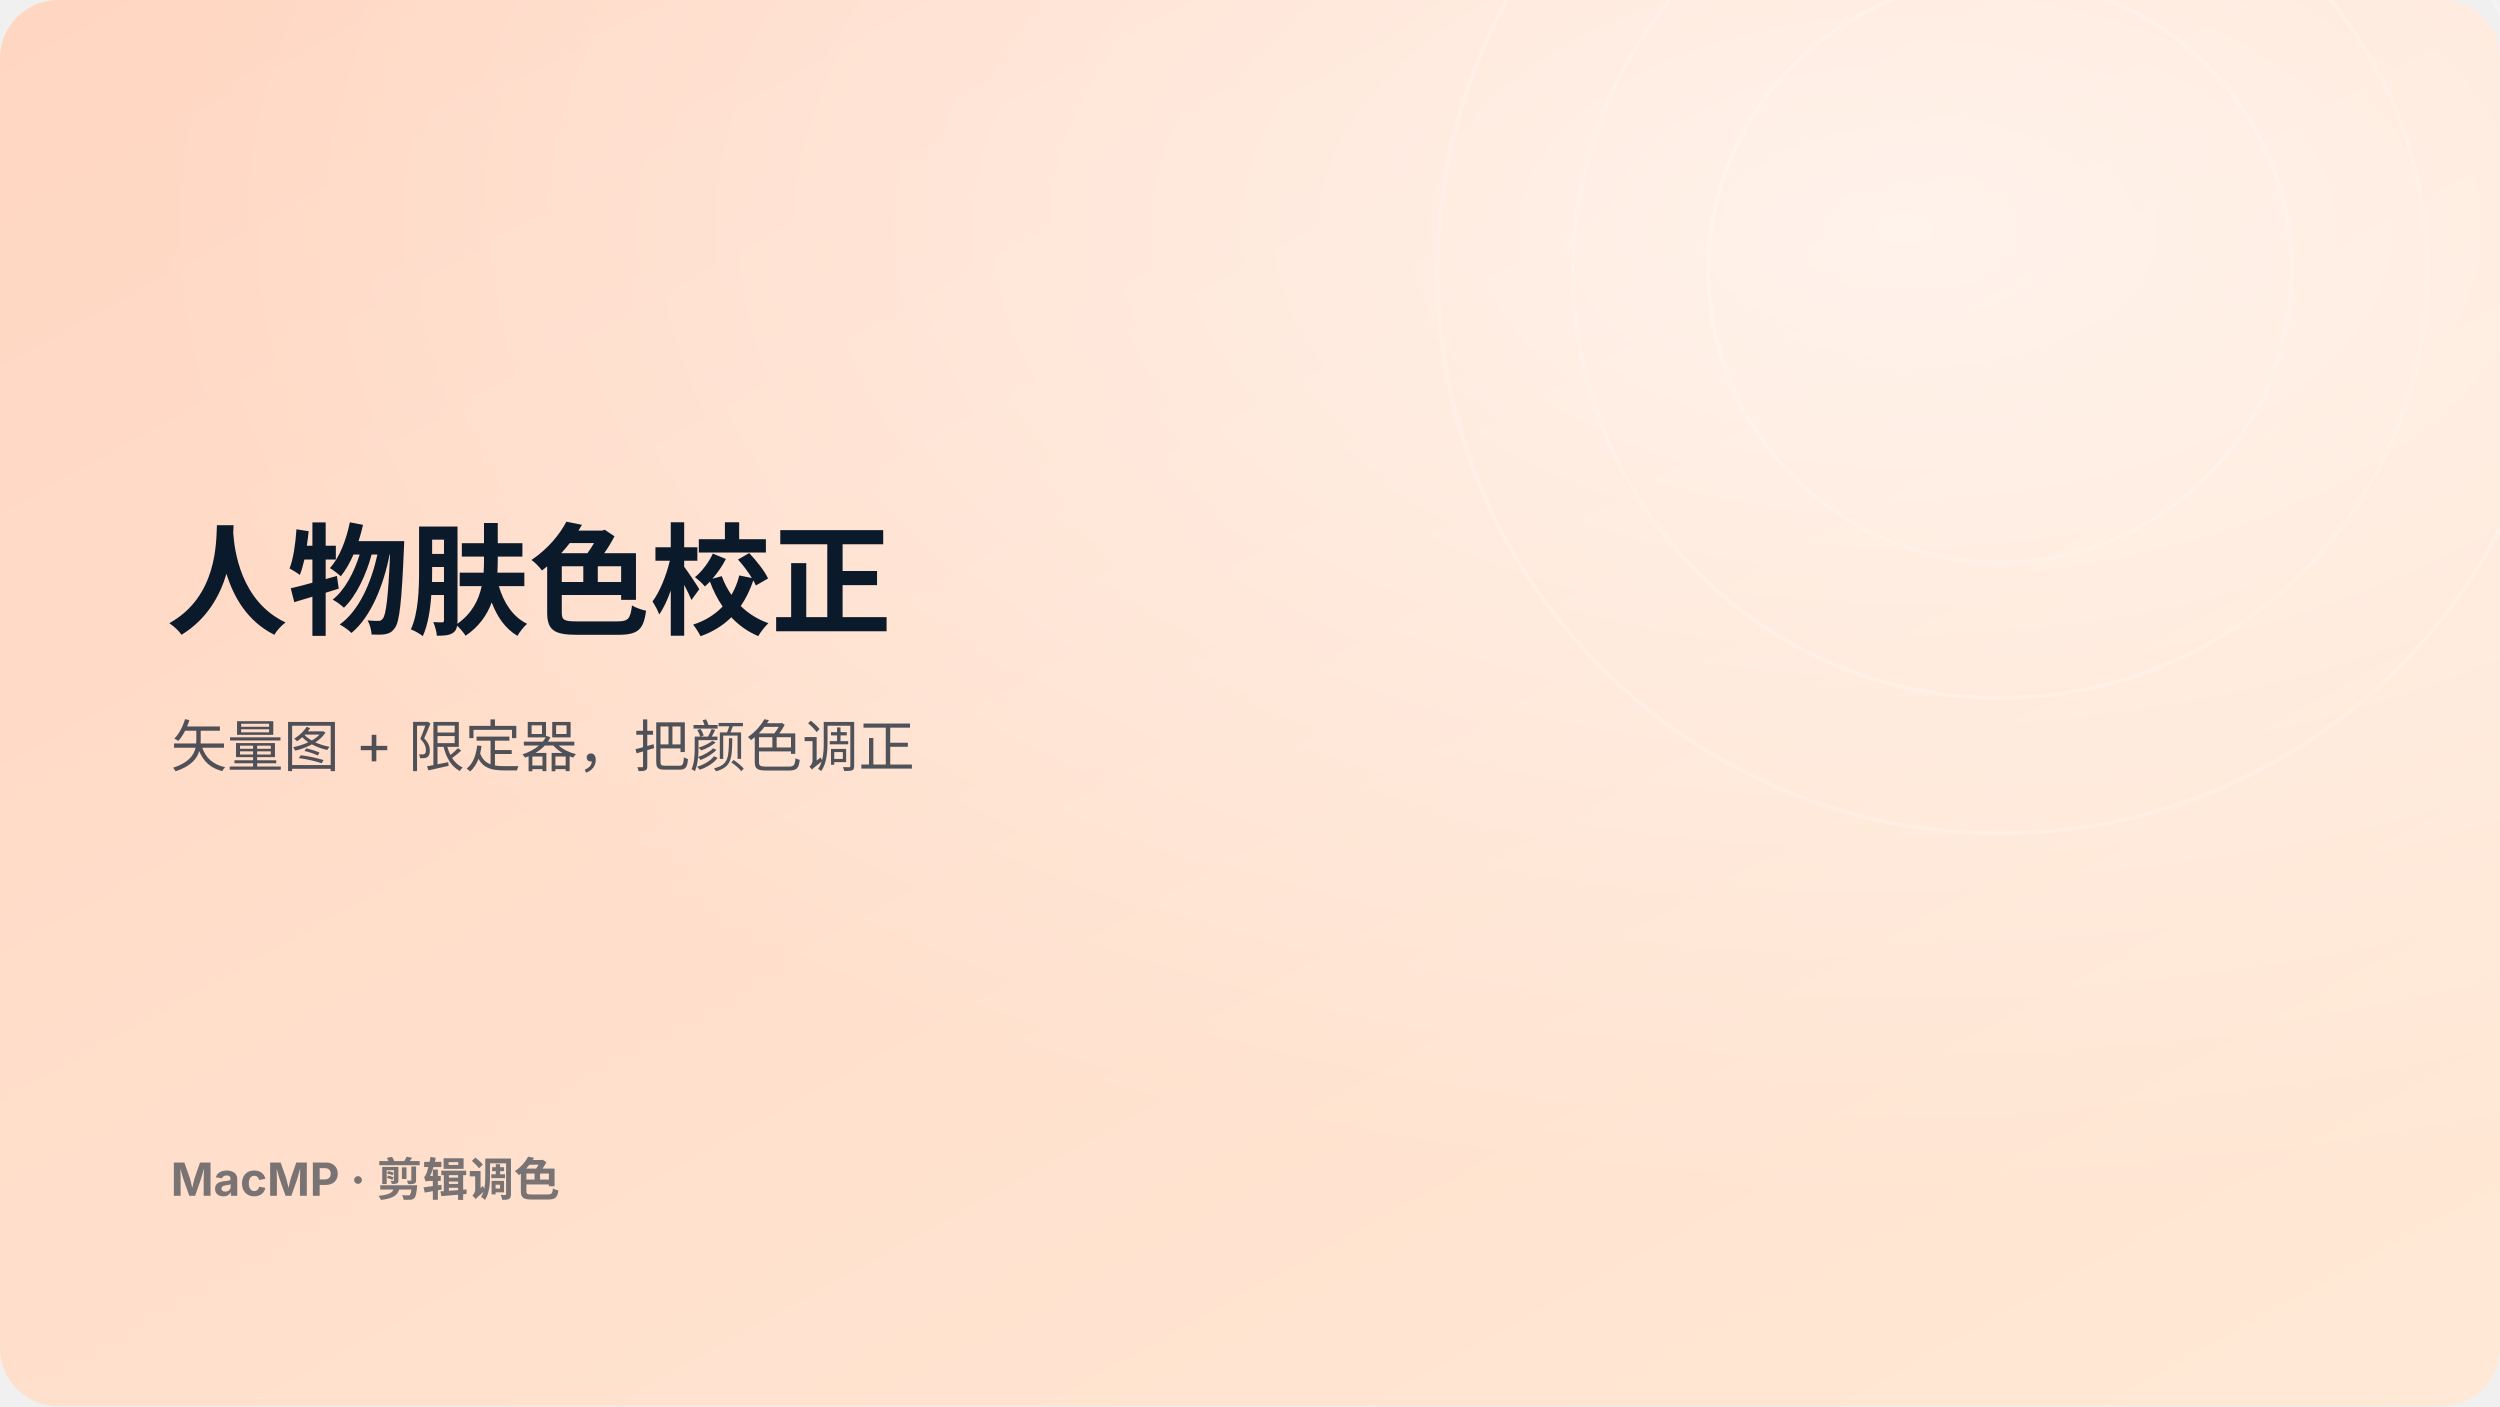
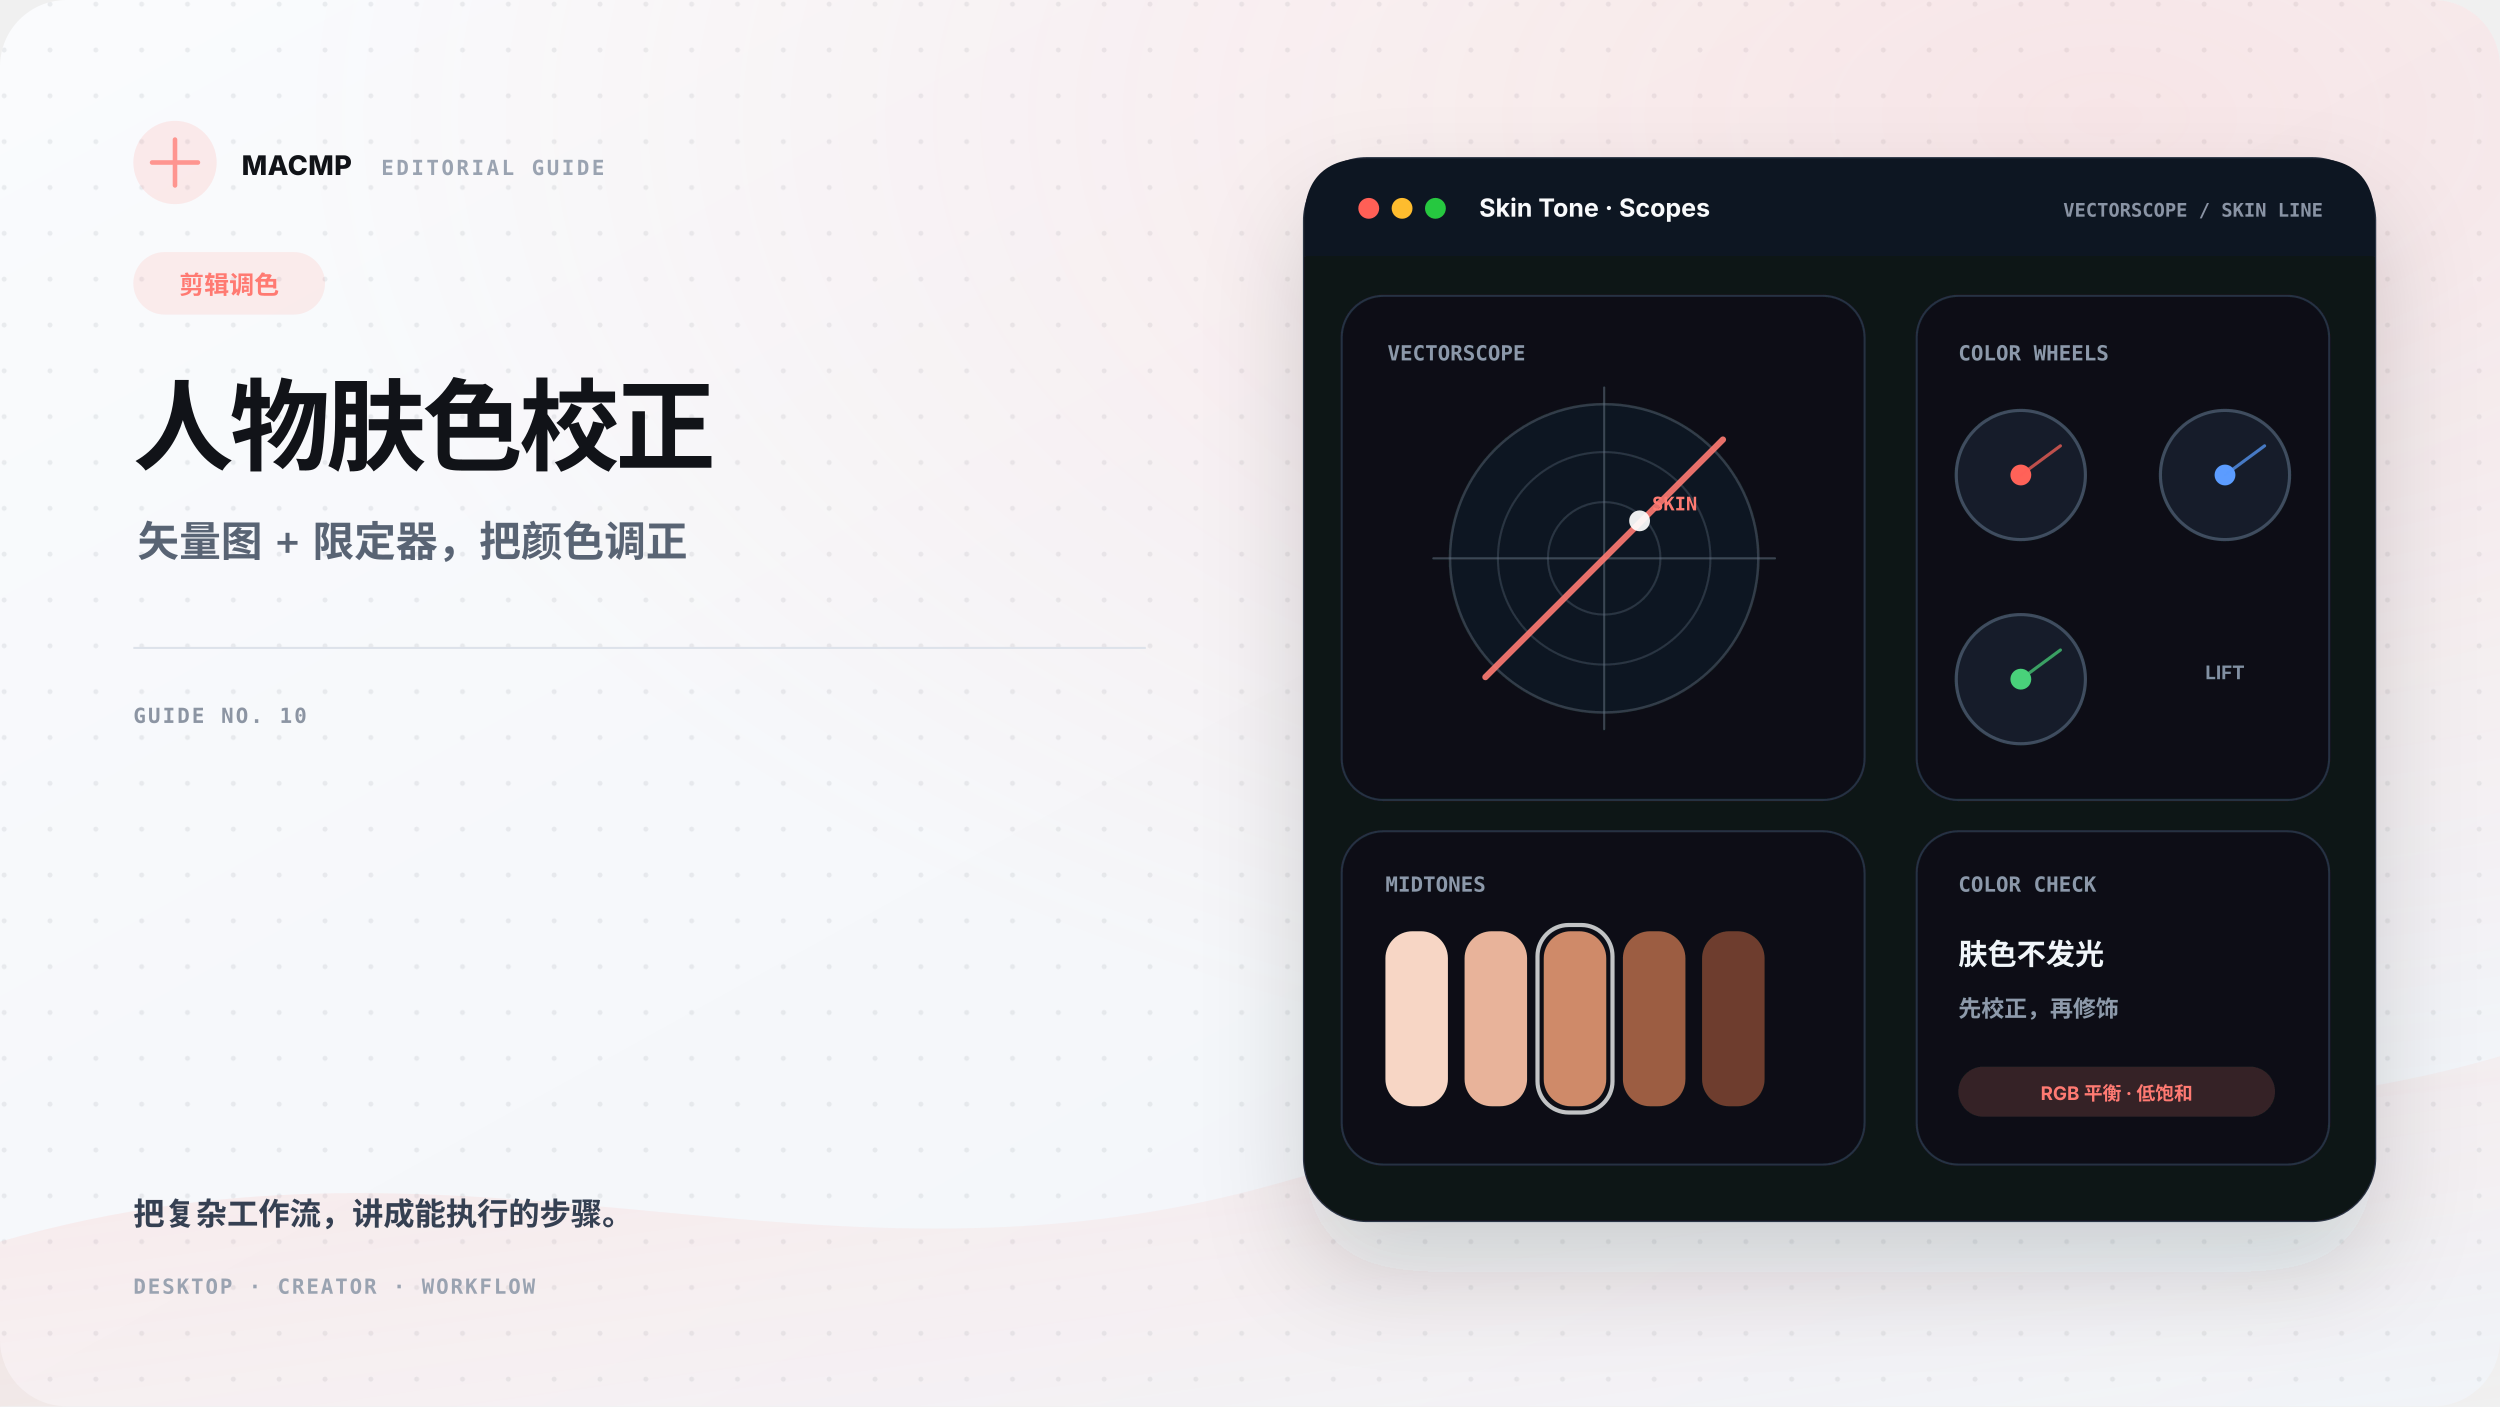
- <svg xmlns="http://www.w3.org/2000/svg" viewBox="0 0 1200 675" role="img" aria-labelledby="t">
+ <svg xmlns="http://www.w3.org/2000/svg" viewBox="0 0 1200 675" role="img" aria-labelledby="title">
  <defs>
-     <linearGradient id="bg" x1="0" y1="0" x2="1" y2="1">
-       <stop offset="0" stop-color="#ffd6c2" />
-       <stop offset="1" stop-color="#ffe9d6" />
+     <linearGradient id="page" x1="0" y1="0" x2="1" y2="1">
+       <stop stop-color="#FAFBFD" />
+       <stop offset="1" stop-color="#F1F4F8" />
    </linearGradient>
-     <radialGradient id="glow" cx="76%" cy="16%" r="70%">
-       <stop offset="0" stop-color="#ffffff" stop-opacity=".62" />
-       <stop offset="1" stop-color="#ffffff" stop-opacity="0" />
+     <radialGradient id="halo" cx="84%" cy="8%" r="72%">
+       <stop stop-color="#FF7A72" stop-opacity=".15" />
+       <stop offset="1" stop-color="#FF7A72" stop-opacity="0" />
    </radialGradient>
+     <linearGradient id="accentWash" x1="0" y1="0" x2="1" y2="1">
+       <stop stop-color="#FF7A72" stop-opacity=".13" />
+       <stop offset="1" stop-color="#FF7A72" stop-opacity="0" />
+     </linearGradient>
+     <linearGradient id="mediaGradient" x1="0" y1="0" x2="1" y2="1">
+       <stop stop-color="#FF7A72" />
+       <stop offset=".52" stop-color="#7B5CFF" />
+       <stop offset="1" stop-color="#00D2C8" />
+     </linearGradient>
+     <filter id="shadow" x="-25%" y="-20%" width="160%" height="170%">
+       <feDropShadow dx="0" dy="24" stdDeviation="24" flood-color="#182033" flood-opacity=".16" />
+     </filter>
+     <pattern id="dots" width="22" height="22" patternUnits="userSpaceOnUse">
+       <circle cx="2" cy="2" r="1.2" fill="#172033" fill-opacity=".07" />
+     </pattern>
+     <clipPath id="windowClip">
+       <rect x="626" y="76" width="514" height="510" rx="30" />
+     </clipPath>
  </defs>
-   <rect width="1200" height="675" rx="28" fill="url(#bg)" />
-   <rect width="1200" height="675" rx="28" fill="url(#glow)" />
-   <g opacity=".18" fill="none" stroke="#fff" stroke-width="2">
-     <circle cx="960" cy="130" r="140" />
-     <circle cx="960" cy="130" r="205" />
-     <circle cx="960" cy="130" r="270" />
+   <rect width="1200" height="675" rx="32" fill="url(#page)" />
+   <rect width="1200" height="675" rx="32" fill="url(#dots)" />
+   <rect width="1200" height="675" rx="32" fill="url(#halo)" />
+   <path d="M0 596 C228 530 393 632 617 567 C823 507 1017 561 1200 507 V675 H0Z" fill="url(#accentWash)" />
+   <g transform="translate(64 58)">
+     <g>
+       <circle cx="20" cy="20" r="20" fill="#FF7A72" fill-opacity=".13" />
+       <path d="M20 9 L20 31 M9 20 L31 20" stroke="#FF7A72" stroke-width="2.2" stroke-linecap="round" opacity=".75" />
+     </g>
+     <text x="52" y="26" font-family="-apple-system,BlinkMacSystemFont,'PingFang SC','Hiragino Sans GB','Helvetica Neue',sans-serif" font-size="13" font-weight="800" fill="#111318" letter-spacing=".2">MACMP</text>
+     <text x="119" y="26" font-family="'SFMono-Regular',Menlo,Monaco,monospace" font-size="10" font-weight="700" fill="#9AA3B1" letter-spacing="1.2">EDITORIAL GUIDE</text>
+     <rect x="0" y="63" width="92" height="30" rx="15" fill="#FF7A72" fill-opacity=".12" />
+     <text x="46" y="83" font-family="-apple-system,BlinkMacSystemFont,'PingFang SC','Hiragino Sans GB','Helvetica Neue',sans-serif" font-size="12" font-weight="750" fill="#FF7A72" text-anchor="middle">剪辑调色</text>
+     <text x="0" y="164" font-family="-apple-system,BlinkMacSystemFont,'PingFang SC','Hiragino Sans GB','Helvetica Neue',sans-serif" font-size="48" font-weight="850" fill="#111318" letter-spacing="-1.7">人物肤色校正</text>
+     <text x="2" y="209" font-family="-apple-system,BlinkMacSystemFont,'PingFang SC','Hiragino Sans GB','Helvetica Neue',sans-serif" font-size="20" font-weight="550" fill="#596474">矢量图 + 限定器，把颜色调正</text>
+     <line x1="0" y1="253" x2="486" y2="253" stroke="#DDE2EA" stroke-width="1" />
+     <text x="0" y="289" font-family="'SFMono-Regular',Menlo,Monaco,monospace" font-size="10" font-weight="750" fill="#8C95A3" letter-spacing="1">GUIDE NO. 10</text>
+     <text x="0" y="530" font-family="-apple-system,BlinkMacSystemFont,'PingFang SC','Hiragino Sans GB','Helvetica Neue',sans-serif" font-size="15" font-weight="650" fill="#354052">把复杂工作流，讲成能执行的步骤。</text>
+     <text x="0" y="563" font-family="'SFMono-Regular',Menlo,Monaco,monospace" font-size="10" font-weight="700" fill="#9AA3B1" letter-spacing=".9">DESKTOP · CREATOR · WORKFLOW</text>
  </g>
-   <text x="80" y="300" font-family="-apple-system,BlinkMacSystemFont,PingFang SC,Helvetica Neue,sans-serif" font-size="58" font-weight="800" fill="#0b1a2b">人物肤色校正</text>
-   <text x="82" y="368" font-family="-apple-system,BlinkMacSystemFont,PingFang SC,Helvetica Neue,sans-serif" font-size="27" fill="#0b1a2b" opacity=".72">矢量图 + 限定器，把颜色调正</text>
-   <text x="82" y="574" font-family="-apple-system,BlinkMacSystemFont,PingFang SC,Helvetica Neue,sans-serif" font-size="22" font-weight="700" fill="#0b1a2b" opacity=".55">MacMP · 剪辑调色</text>
+   <g filter="url(#shadow)">
+     <rect x="626" y="76" width="514" height="510" rx="30" fill="#0B0F16" stroke="#2A3444" stroke-width="1.2" />
+     <path d="M626 106 Q626 76 656 76 H1110 Q1140 76 1140 106 V123 H626 Z" fill="#111722" />
+     <circle cx="657" cy="100" r="5" fill="#FF5F57" fill-opacity="1" stroke="none" stroke-opacity="1" stroke-width="1" />
+     <circle cx="673" cy="100" r="5" fill="#FEBC2E" fill-opacity="1" stroke="none" stroke-opacity="1" stroke-width="1" />
+     <circle cx="689" cy="100" r="5" fill="#28C840" fill-opacity="1" stroke="none" stroke-opacity="1" stroke-width="1" />
+     <text x="710" y="104" font-family="-apple-system,BlinkMacSystemFont,'PingFang SC','Hiragino Sans GB','Helvetica Neue',sans-serif" font-size="12" font-weight="700" fill="#F8FAFC">Skin Tone · Scopes</text>
+     <text x="1115" y="104" font-family="'SFMono-Regular',Menlo,Monaco,monospace" font-size="9" font-weight="700" fill="#8994A5" text-anchor="end">VECTORSCOPE  /  SKIN LINE</text>
+     <g clip-path="url(#windowClip)">
+       <rect x="626" y="123" width="514" height="463" fill="#0B0F16" />
+       <rect x="626" y="123" width="514" height="463" fill="#FF7A72" fill-opacity=".025" />
+       <rect x="644" y="142" width="251" height="242" rx="20" fill="#0C1118" fill-opacity="1" stroke="#253043" stroke-opacity="1" stroke-width="1" />
+       <text x="666" y="173" font-family="'SFMono-Regular',Menlo,Monaco,monospace" font-size="10" font-weight="750" fill="#8C98AA" fill-opacity="1" text-anchor="start">VECTORSCOPE</text>
+       <circle cx="770" cy="268" r="74" fill="#0F1822" fill-opacity="1" stroke="#6B7889" stroke-opacity="0.4" stroke-width="1.2" />
+       <circle cx="770" cy="268" r="51" fill="none" fill-opacity="1" stroke="#4A586B" stroke-opacity="0.45" stroke-width="1" />
+       <circle cx="770" cy="268" r="27" fill="none" fill-opacity="1" stroke="#4A586B" stroke-opacity="0.45" stroke-width="1" />
+       <line x1="688" y1="268" x2="852" y2="268" stroke="#697789" stroke-width="1" stroke-opacity="0.5" stroke-linecap="round" />
+       <line x1="770" y1="186" x2="770" y2="350" stroke="#697789" stroke-width="1" stroke-opacity="0.5" stroke-linecap="round" />
+       <line x1="713" y1="325" x2="827" y2="211" stroke="#FF7A72" stroke-width="3" stroke-opacity="0.9" stroke-linecap="round" />
+       <circle cx="787" cy="250" r="5" fill="#FFFFFF" fill-opacity="0.92" stroke="none" stroke-opacity="1" stroke-width="1" />
+       <text x="793" y="245" font-family="'SFMono-Regular',Menlo,Monaco,monospace" font-size="9" font-weight="800" fill="#FF7A72" fill-opacity="1" text-anchor="start">SKIN</text>
+       <rect x="644" y="399" width="251" height="160" rx="20" fill="#0C1118" fill-opacity="1" stroke="#253043" stroke-opacity="1" stroke-width="1" />
+       <text x="665" y="428" font-family="'SFMono-Regular',Menlo,Monaco,monospace" font-size="10" font-weight="750" fill="#8C98AA" fill-opacity="1" text-anchor="start">MIDTONES</text>
+       <rect x="665" y="447" width="30" height="84" rx="13" fill="#F7D6C5" fill-opacity="1" stroke="none" stroke-opacity="1" stroke-width="1" />
+       <rect x="703" y="447" width="30" height="84" rx="13" fill="#E8B39A" fill-opacity="1" stroke="none" stroke-opacity="1" stroke-width="1" />
+       <rect x="741" y="447" width="30" height="84" rx="13" fill="#CF8A69" fill-opacity="1" stroke="none" stroke-opacity="1" stroke-width="1" />
+       <rect x="738" y="444" width="36" height="90" rx="15" fill="none" fill-opacity="1" stroke="#FFFFFF" stroke-opacity="0.75" stroke-width="2" />
+       <rect x="779" y="447" width="30" height="84" rx="13" fill="#9C5D42" fill-opacity="1" stroke="none" stroke-opacity="1" stroke-width="1" />
+       <rect x="817" y="447" width="30" height="84" rx="13" fill="#6E3E2D" fill-opacity="1" stroke="none" stroke-opacity="1" stroke-width="1" />
+       <rect x="920" y="142" width="198" height="242" rx="20" fill="#0C1118" fill-opacity="1" stroke="#253043" stroke-opacity="1" stroke-width="1" />
+       <text x="940" y="173" font-family="'SFMono-Regular',Menlo,Monaco,monospace" font-size="10" font-weight="750" fill="#8C98AA" fill-opacity="1" text-anchor="start">COLOR WHEELS</text>
+       <circle cx="970" cy="228" r="31" fill="#151F2B" fill-opacity="1" stroke="#4B5A6E" stroke-opacity="0.8" stroke-width="1.5" />
+       <circle cx="970" cy="228" r="5" fill="#FF6259" fill-opacity="1" stroke="none" stroke-opacity="1" stroke-width="1" />
+       <line x1="970" y1="228" x2="989" y2="214" stroke="#FF6259" stroke-width="1.5" stroke-opacity="0.72" stroke-linecap="round" />
+       <circle cx="1068" cy="228" r="31" fill="#151F2B" fill-opacity="1" stroke="#4B5A6E" stroke-opacity="0.8" stroke-width="1.5" />
+       <circle cx="1068" cy="228" r="5" fill="#5B9CFF" fill-opacity="1" stroke="none" stroke-opacity="1" stroke-width="1" />
+       <line x1="1068" y1="228" x2="1087" y2="214" stroke="#5B9CFF" stroke-width="1.5" stroke-opacity="0.72" stroke-linecap="round" />
+       <circle cx="970" cy="326" r="31" fill="#151F2B" fill-opacity="1" stroke="#4B5A6E" stroke-opacity="0.8" stroke-width="1.5" />
+       <circle cx="970" cy="326" r="5" fill="#48D17A" fill-opacity="1" stroke="none" stroke-opacity="1" stroke-width="1" />
+       <line x1="970" y1="326" x2="989" y2="312" stroke="#48D17A" stroke-width="1.5" stroke-opacity="0.72" stroke-linecap="round" />
+       <text x="1068" y="326" font-family="-apple-system,BlinkMacSystemFont,'PingFang SC','Hiragino Sans GB','Helvetica Neue',sans-serif" font-size="9" font-weight="750" fill="#8290A3" fill-opacity="1" text-anchor="middle">LIFT</text>
+       <rect x="920" y="399" width="198" height="160" rx="20" fill="#0C1118" fill-opacity="1" stroke="#253043" stroke-opacity="1" stroke-width="1" />
+       <text x="940" y="428" font-family="'SFMono-Regular',Menlo,Monaco,monospace" font-size="10" font-weight="750" fill="#8C98AA" fill-opacity="1" text-anchor="start">COLOR CHECK</text>
+       <text x="940" y="463" font-family="-apple-system,BlinkMacSystemFont,'PingFang SC','Hiragino Sans GB','Helvetica Neue',sans-serif" font-size="14" font-weight="750" fill="#F1F5F9" fill-opacity="1" text-anchor="start">肤色不发光</text>
+       <text x="940" y="488" font-family="-apple-system,BlinkMacSystemFont,'PingFang SC','Hiragino Sans GB','Helvetica Neue',sans-serif" font-size="11" font-weight="600" fill="#8E9AAB" fill-opacity="1" text-anchor="start">先校正，再修饰</text>
+       <rect x="940" y="512" width="152" height="24" rx="12" fill="#FF7A72" fill-opacity="0.17" stroke="none" stroke-opacity="1" stroke-width="1" />
+       <text x="1016" y="528" font-family="-apple-system,BlinkMacSystemFont,'PingFang SC','Hiragino Sans GB','Helvetica Neue',sans-serif" font-size="9" font-weight="750" fill="#FF7A72" fill-opacity="1" text-anchor="middle">RGB 平衡 · 低饱和</text>
+     </g>
+   </g>
</svg>
